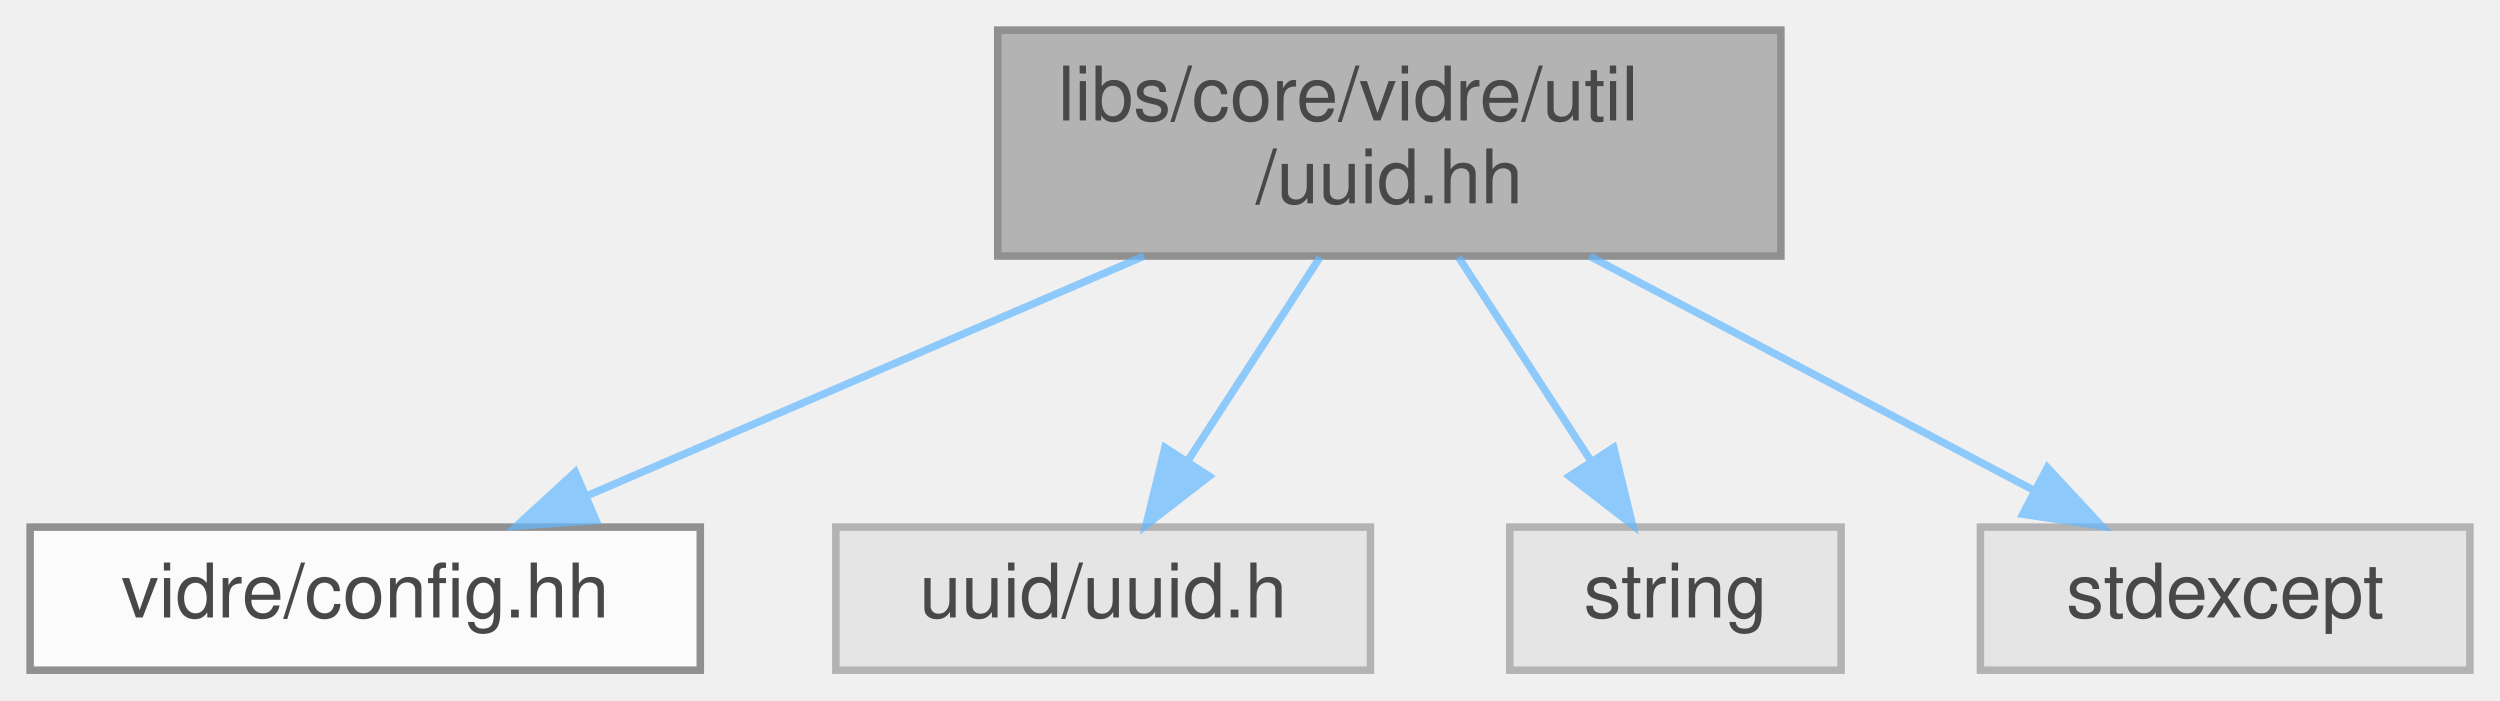
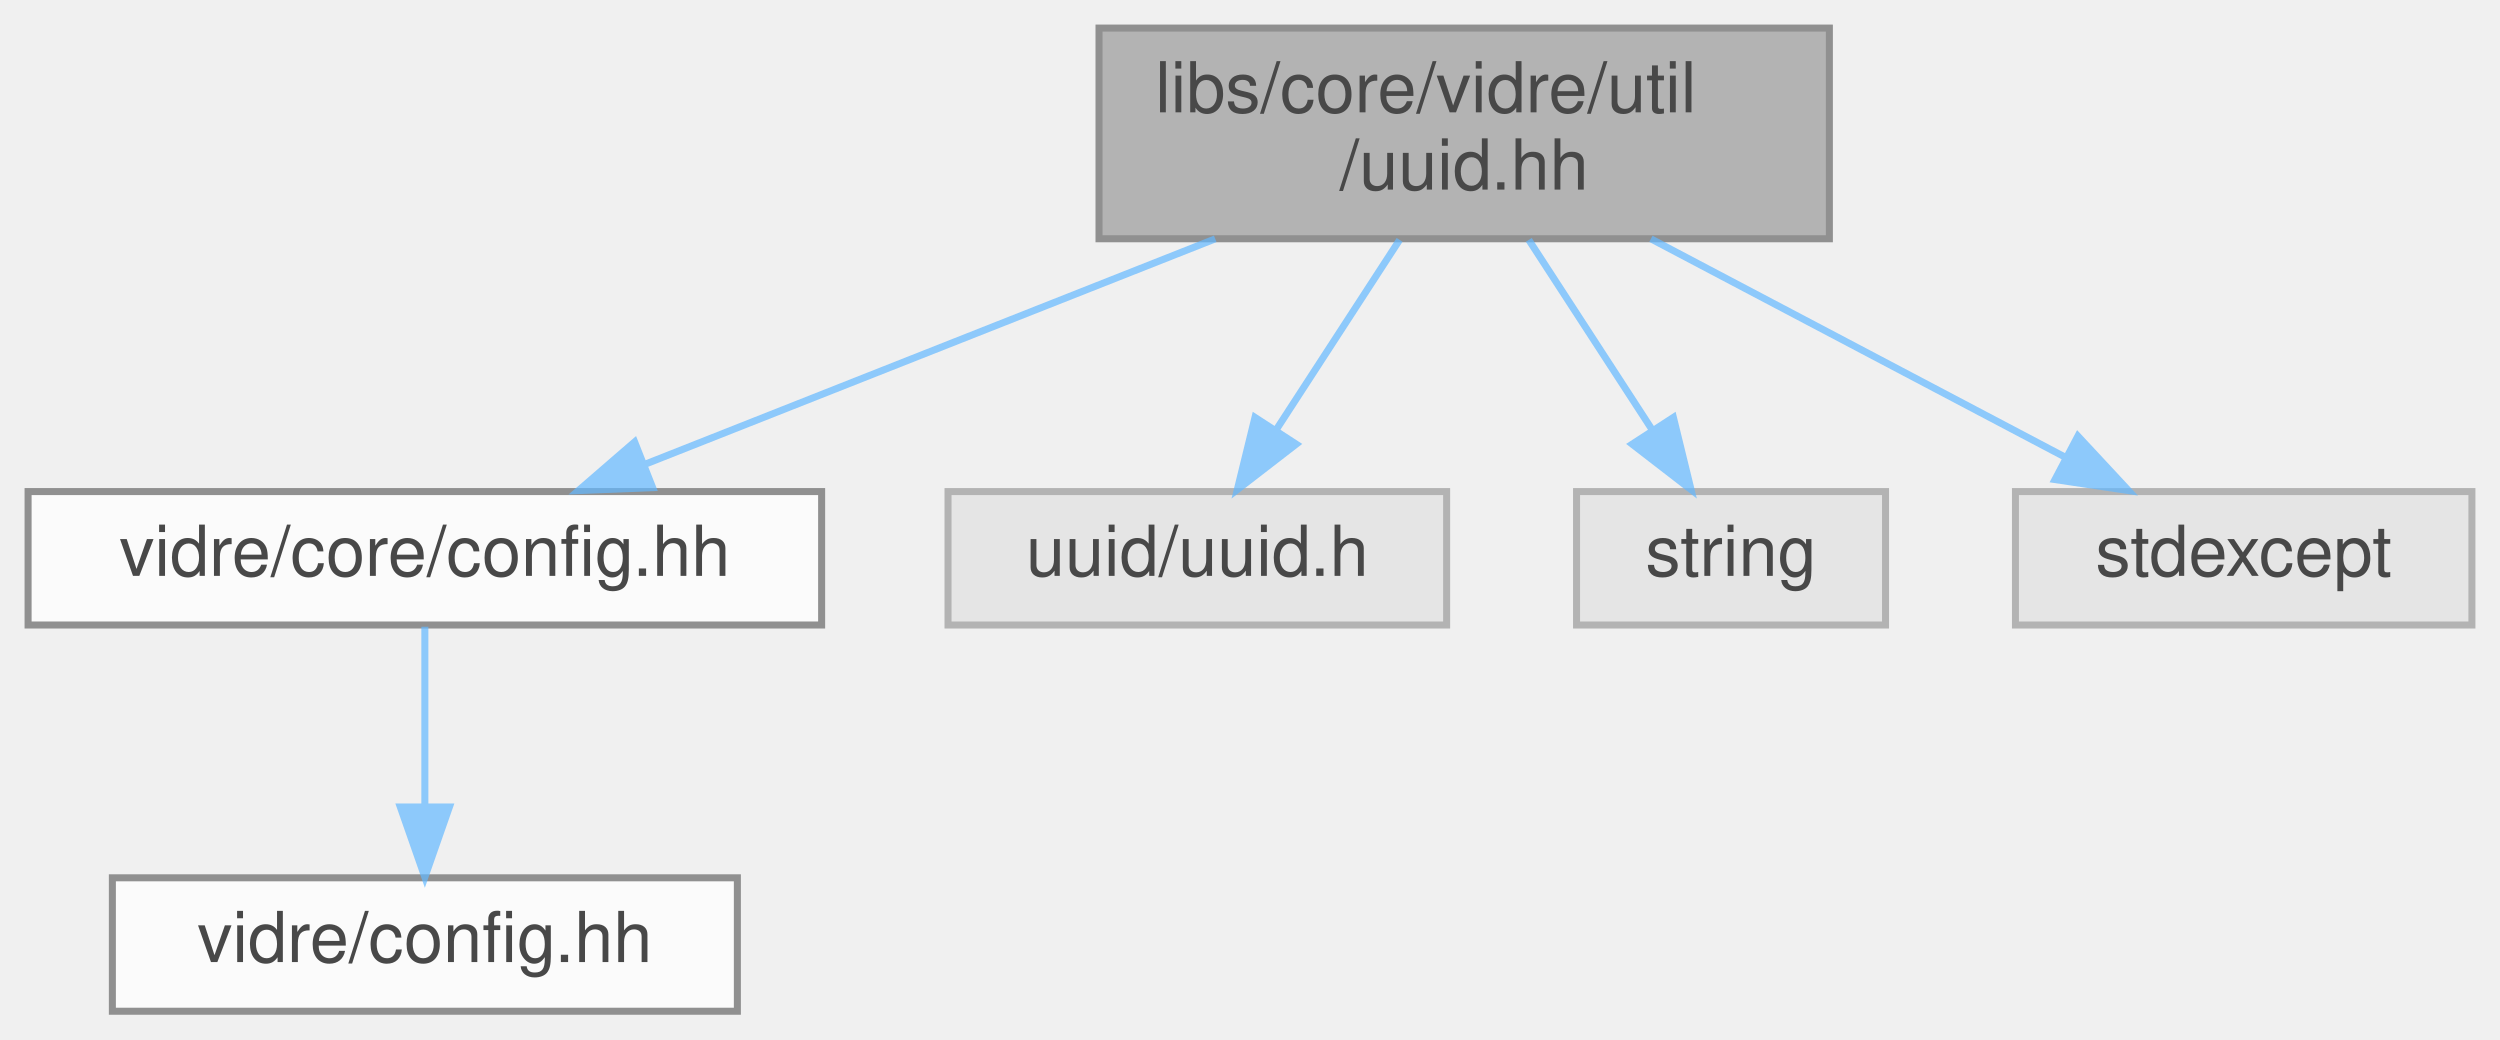
- <svg xmlns="http://www.w3.org/2000/svg" xmlns:xlink="http://www.w3.org/1999/xlink" width="332pt" height="93pt" viewBox="0.00 0.00 332.00 93.00">
+ <svg xmlns="http://www.w3.org/2000/svg" xmlns:xlink="http://www.w3.org/1999/xlink" width="356pt" height="148pt" viewBox="0.00 0.00 356.00 148.00">
  <svg id="main" version="1.1" xml:space="preserve">
    <style type="text/css">
.node, .edge {opacity: 0.7;}
.node.selected, .edge.selected {opacity: 1;}
.edge:hover path { stroke: red; }
.edge:hover polygon { stroke: red; fill: red; }
</style>
    <svg id="graph" class="graph">
-       <g id="graph0" class="graph" transform="scale(1 1) rotate(0) translate(4 89)">
+       <g id="graph0" class="graph" transform="scale(1 1) rotate(0) translate(4 144)">
        <g id="Node000001" class="node">
          <g id="a_Node000001">
            <a xlink:title=" ">
-               <polygon fill="#999999" stroke="#666666" points="232.5,-85 128.5,-85 128.5,-55 232.5,-55 232.5,-85" />
-               <text text-anchor="start" x="136.5" y="-73" font-family="Helvetica,sans-Serif" font-size="10.00">libs/core/vidre/util</text>
-               <text text-anchor="middle" x="180.5" y="-62" font-family="Helvetica,sans-Serif" font-size="10.00">/uuid.hh</text>
+               <polygon fill="#999999" stroke="#666666" points="256.5,-140 152.5,-140 152.5,-110 256.5,-110 256.5,-140" />
+               <text text-anchor="start" x="160.5" y="-128" font-family="Helvetica,sans-Serif" font-size="10.00">libs/core/vidre/util</text>
+               <text text-anchor="middle" x="204.5" y="-117" font-family="Helvetica,sans-Serif" font-size="10.00">/uuid.hh</text>
            </a>
          </g>
        </g>
        <g id="Node000002" class="node">
          <g id="a_Node000002">
-             <a xlink:href="vidre_2config_8hh.html" target="_top" xlink:title=" ">
-               <polygon fill="white" stroke="#666666" points="89,-19 0,-19 0,0 89,0 89,-19" />
-               <text text-anchor="middle" x="44.5" y="-7" font-family="Helvetica,sans-Serif" font-size="10.00">vidre/config.hh</text>
+             <a xlink:href="libs_2core_2vidre_2core_2config_8hh.html" target="_top" xlink:title=" ">
+               <polygon fill="white" stroke="#666666" points="113,-74 0,-74 0,-55 113,-55 113,-74" />
+               <text text-anchor="middle" x="56.5" y="-62" font-family="Helvetica,sans-Serif" font-size="10.00">vidre/core/config.hh</text>
            </a>
          </g>
        </g>
        <g id="edge1_Node000001_Node000002" class="edge">
          <g id="a_edge1_Node000001_Node000002">
            <a xlink:title=" ">
-               <path fill="none" stroke="#63b8ff" d="M147.92,-54.99C125.44,-45.31 95.78,-32.56 73.99,-23.18" />
-               <polygon fill="#63b8ff" stroke="#63b8ff" points="75.15,-19.88 64.58,-19.14 72.39,-26.31 75.15,-19.88" />
-             </a>
-           </g>
-         </g>
-         <g id="Node000003" class="node">
-           <g id="a_Node000003">
-             <a xlink:title=" ">
-               <polygon fill="#e0e0e0" stroke="#999999" points="178,-19 107,-19 107,0 178,0 178,-19" />
-               <text text-anchor="middle" x="142.5" y="-7" font-family="Helvetica,sans-Serif" font-size="10.00">uuid/uuid.h</text>
-             </a>
-           </g>
-         </g>
-         <g id="edge2_Node000001_Node000003" class="edge">
-           <g id="a_edge2_Node000001_Node000003">
-             <a xlink:title=" ">
-               <path fill="none" stroke="#63b8ff" d="M171.3,-54.84C166.01,-46.69 159.32,-36.4 153.72,-27.78" />
-               <polygon fill="#63b8ff" stroke="#63b8ff" points="156.58,-25.75 148.19,-19.27 150.71,-29.56 156.58,-25.75" />
+               <path fill="none" stroke="#63b8ff" d="M169.05,-109.99C144.36,-100.23 111.72,-87.33 87.95,-77.93" />
+               <polygon fill="#63b8ff" stroke="#63b8ff" points="88.94,-74.56 78.36,-74.14 86.37,-81.07 88.94,-74.56" />
            </a>
          </g>
        </g>
        <g id="Node000004" class="node">
          <g id="a_Node000004">
            <a xlink:title=" ">
-               <polygon fill="#e0e0e0" stroke="#999999" points="240.5,-19 196.5,-19 196.5,0 240.5,0 240.5,-19" />
-               <text text-anchor="middle" x="218.5" y="-7" font-family="Helvetica,sans-Serif" font-size="10.00">string</text>
+               <polygon fill="#e0e0e0" stroke="#999999" points="202,-74 131,-74 131,-55 202,-55 202,-74" />
+               <text text-anchor="middle" x="166.5" y="-62" font-family="Helvetica,sans-Serif" font-size="10.00">uuid/uuid.h</text>
            </a>
          </g>
        </g>
        <g id="edge3_Node000001_Node000004" class="edge">
          <g id="a_edge3_Node000001_Node000004">
            <a xlink:title=" ">
-               <path fill="none" stroke="#63b8ff" d="M189.7,-54.84C194.99,-46.69 201.68,-36.4 207.28,-27.78" />
-               <polygon fill="#63b8ff" stroke="#63b8ff" points="210.29,-29.56 212.81,-19.27 204.42,-25.75 210.29,-29.56" />
+               <path fill="none" stroke="#63b8ff" d="M195.3,-109.84C190.01,-101.69 183.32,-91.4 177.72,-82.78" />
+               <polygon fill="#63b8ff" stroke="#63b8ff" points="180.58,-80.75 172.19,-74.27 174.71,-84.56 180.58,-80.75" />
            </a>
          </g>
        </g>
        <g id="Node000005" class="node">
          <g id="a_Node000005">
            <a xlink:title=" ">
-               <polygon fill="#e0e0e0" stroke="#999999" points="324,-19 259,-19 259,0 324,0 324,-19" />
-               <text text-anchor="middle" x="291.5" y="-7" font-family="Helvetica,sans-Serif" font-size="10.00">stdexcept</text>
+               <polygon fill="#e0e0e0" stroke="#999999" points="264.5,-74 220.5,-74 220.5,-55 264.5,-55 264.5,-74" />
+               <text text-anchor="middle" x="242.5" y="-62" font-family="Helvetica,sans-Serif" font-size="10.00">string</text>
            </a>
          </g>
        </g>
        <g id="edge4_Node000001_Node000005" class="edge">
          <g id="a_edge4_Node000001_Node000005">
            <a xlink:title=" ">
-               <path fill="none" stroke="#63b8ff" d="M207.09,-54.99C224.95,-45.58 248.34,-33.24 265.98,-23.95" />
-               <polygon fill="#63b8ff" stroke="#63b8ff" points="267.89,-26.9 275.11,-19.14 264.63,-20.71 267.89,-26.9" />
+               <path fill="none" stroke="#63b8ff" d="M213.7,-109.84C218.99,-101.69 225.68,-91.4 231.28,-82.78" />
+               <polygon fill="#63b8ff" stroke="#63b8ff" points="234.29,-84.56 236.81,-74.27 228.42,-80.75 234.29,-84.56" />
+             </a>
+           </g>
+         </g>
+         <g id="Node000006" class="node">
+           <g id="a_Node000006">
+             <a xlink:title=" ">
+               <polygon fill="#e0e0e0" stroke="#999999" points="348,-74 283,-74 283,-55 348,-55 348,-74" />
+               <text text-anchor="middle" x="315.5" y="-62" font-family="Helvetica,sans-Serif" font-size="10.00">stdexcept</text>
+             </a>
+           </g>
+         </g>
+         <g id="edge5_Node000001_Node000006" class="edge">
+           <g id="a_edge5_Node000001_Node000006">
+             <a xlink:title=" ">
+               <path fill="none" stroke="#63b8ff" d="M231.09,-109.99C248.95,-100.58 272.34,-88.24 289.98,-78.95" />
+               <polygon fill="#63b8ff" stroke="#63b8ff" points="291.89,-81.9 299.11,-74.14 288.63,-75.71 291.89,-81.9" />
+             </a>
+           </g>
+         </g>
+         <g id="Node000003" class="node">
+           <g id="a_Node000003">
+             <a xlink:href="vidre_2config_8hh.html" target="_top" xlink:title=" ">
+               <polygon fill="white" stroke="#666666" points="101,-19 12,-19 12,0 101,0 101,-19" />
+               <text text-anchor="middle" x="56.5" y="-7" font-family="Helvetica,sans-Serif" font-size="10.00">vidre/config.hh</text>
+             </a>
+           </g>
+         </g>
+         <g id="edge2_Node000002_Node000003" class="edge">
+           <g id="a_edge2_Node000002_Node000003">
+             <a xlink:title=" ">
+               <path fill="none" stroke="#63b8ff" d="M56.5,-54.75C56.5,-47.8 56.5,-37.85 56.5,-29.13" />
+               <polygon fill="#63b8ff" stroke="#63b8ff" points="60,-29.09 56.5,-19.09 53,-29.09 60,-29.09" />
            </a>
          </g>
        </g>
      </g>
    </svg>
  </svg>
  <style type="text/css">

[data-mouse-over-selected='false'] { opacity: 0.7; }
[data-mouse-over-selected='true']  { opacity: 1.0; }

</style>
</svg>
